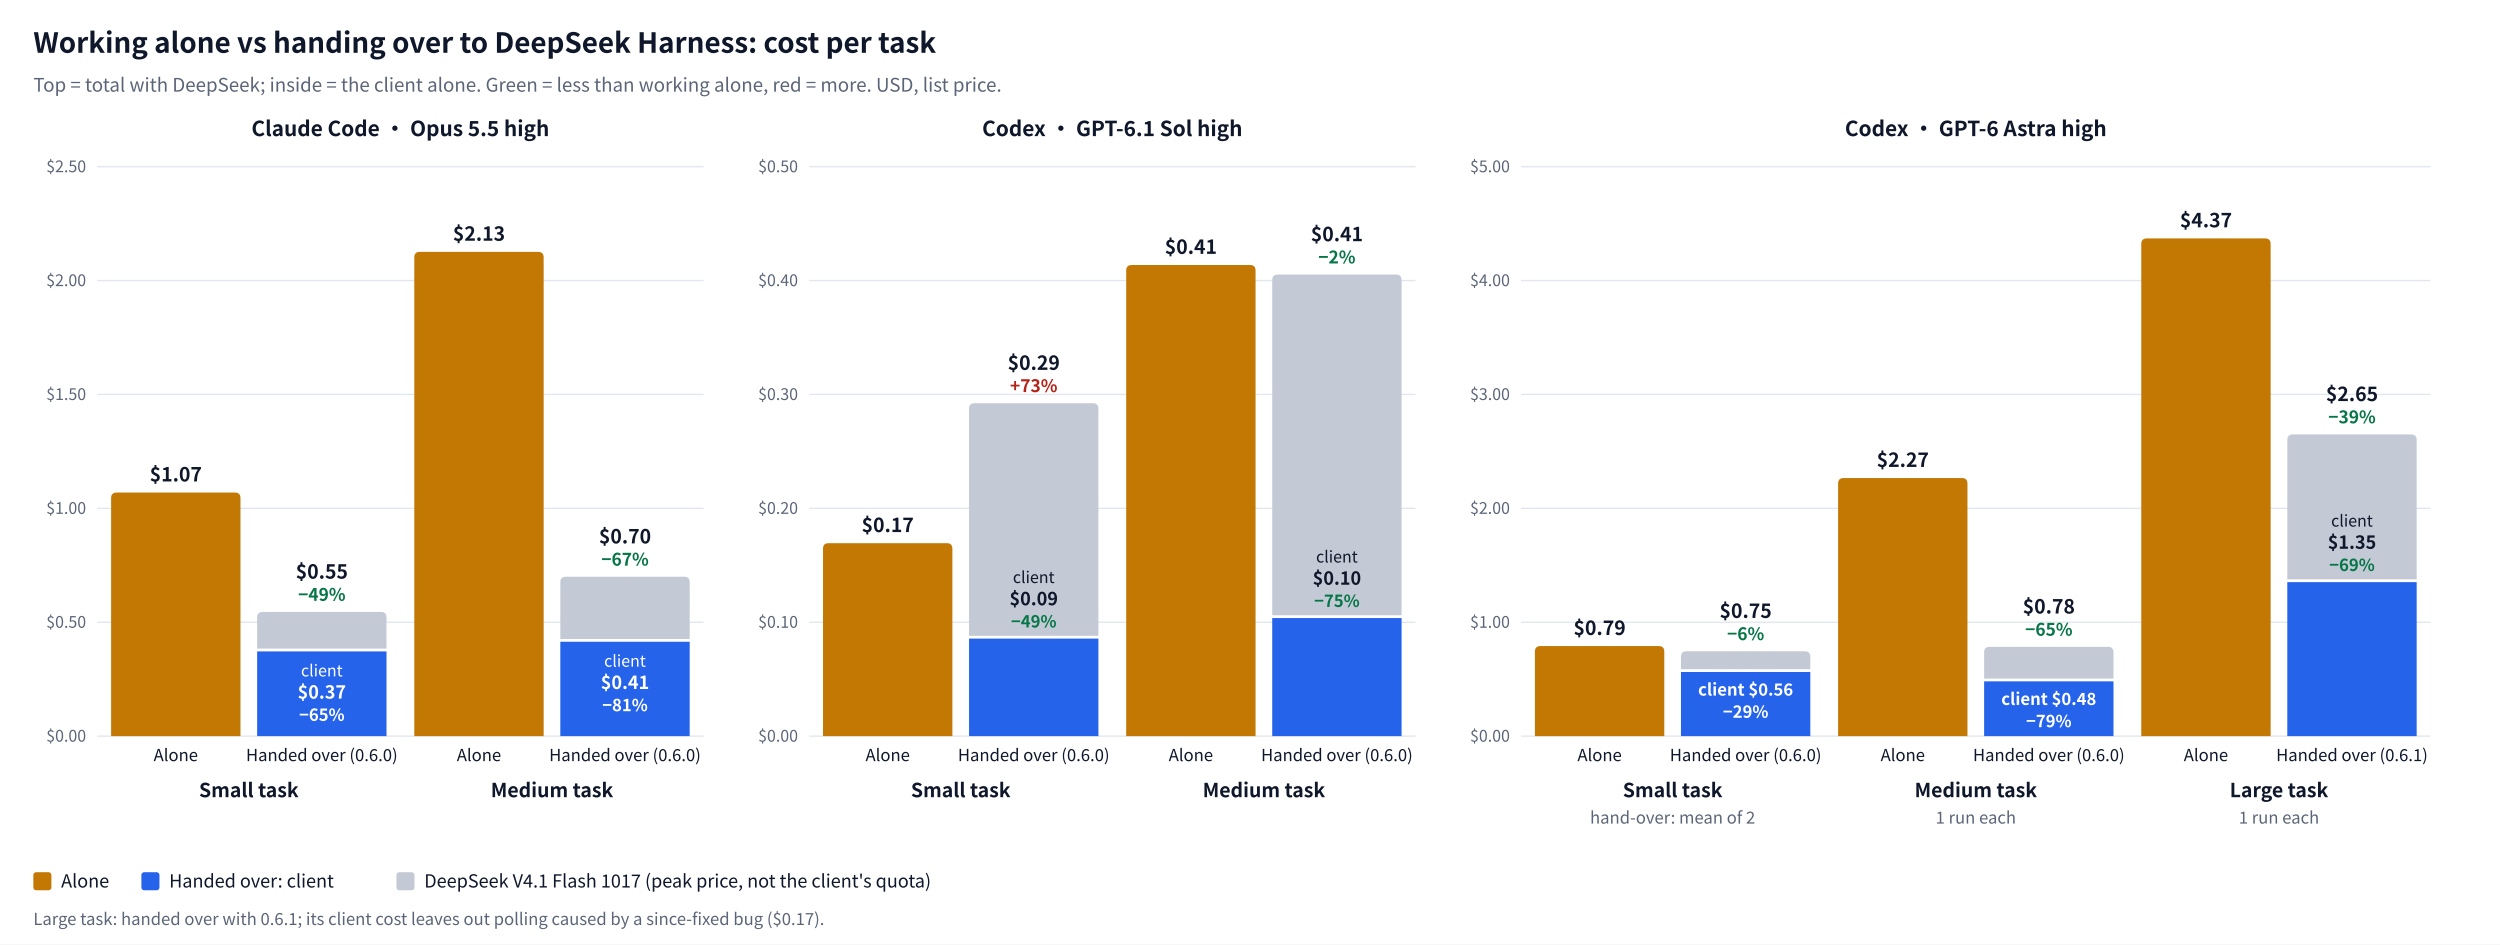
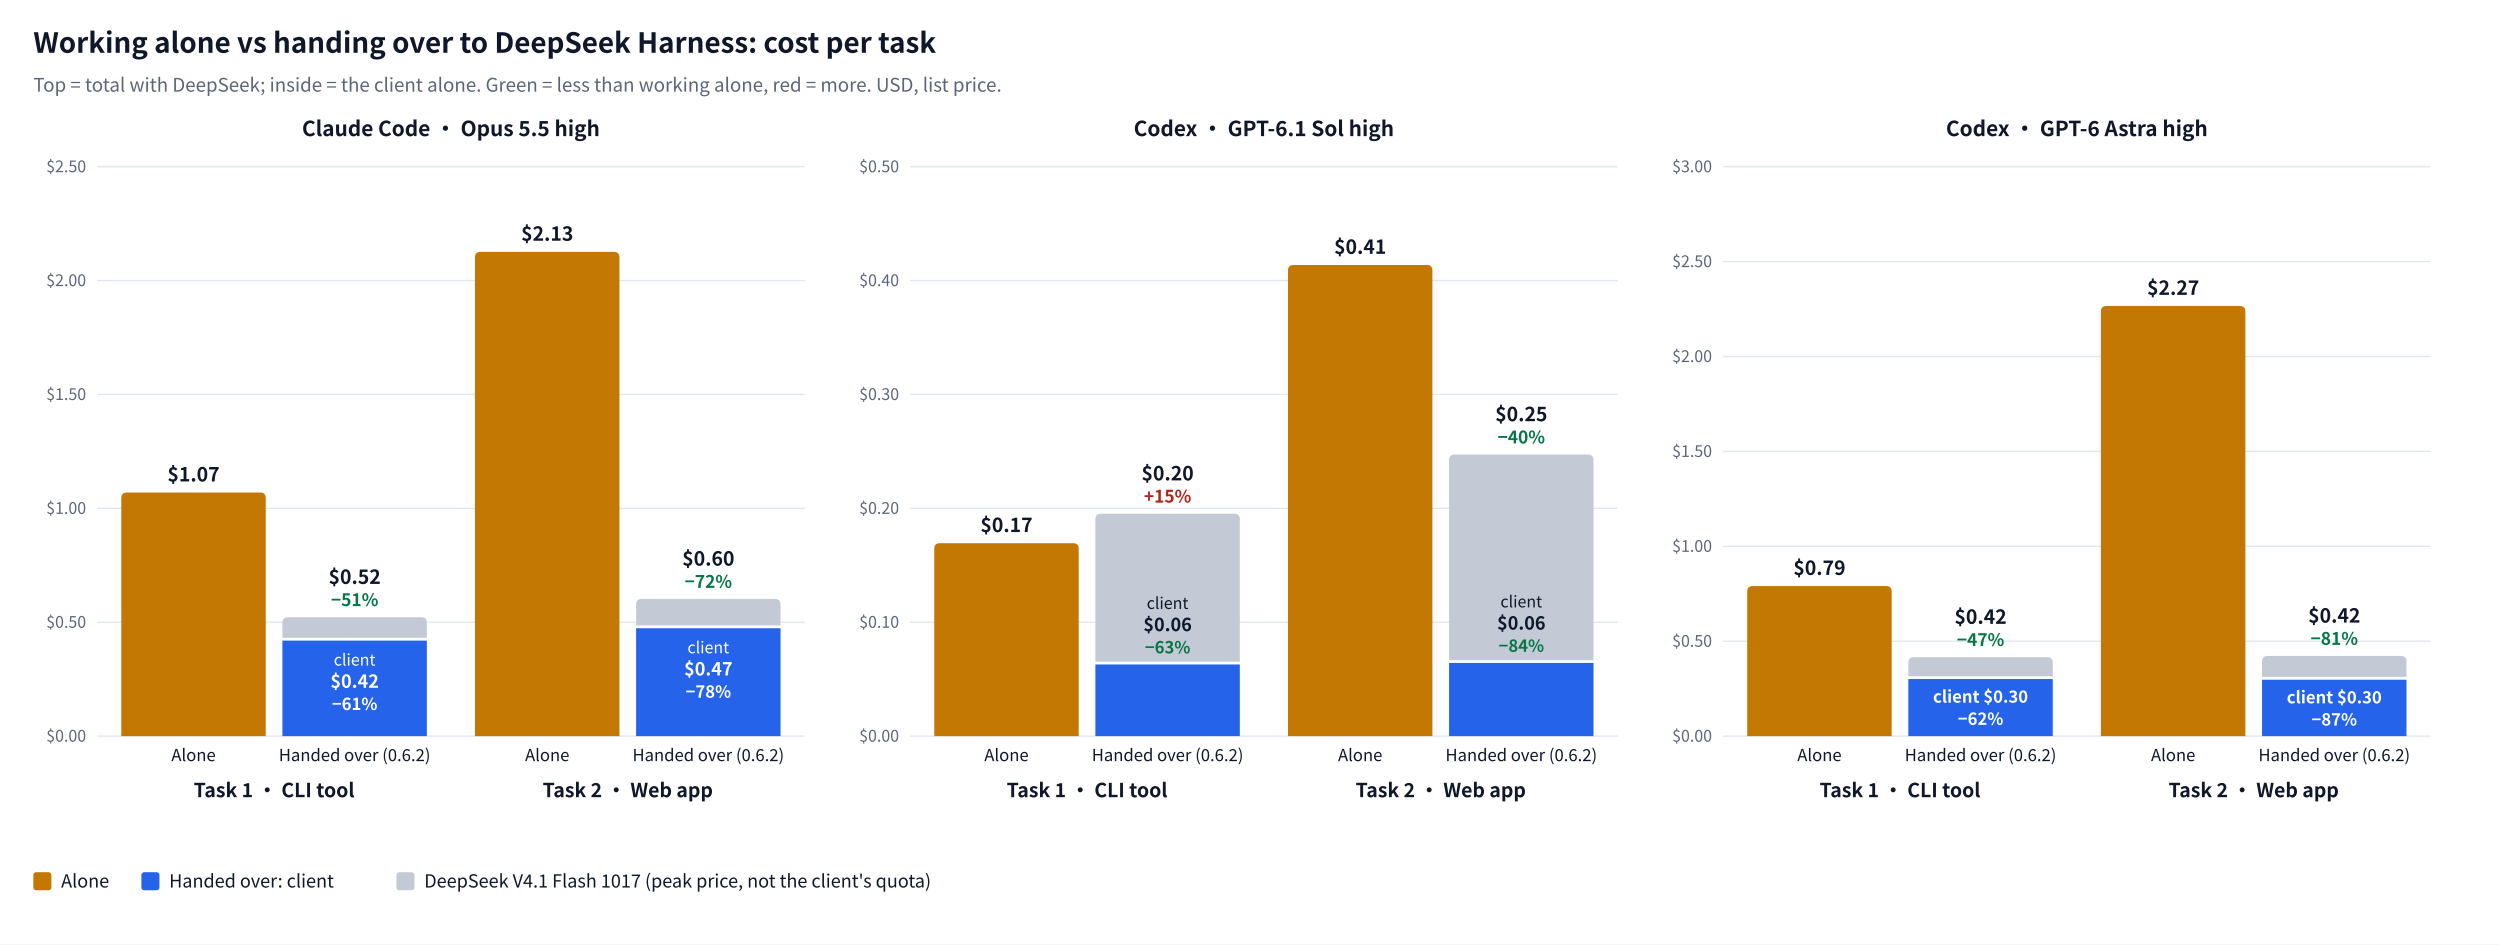
<svg xmlns="http://www.w3.org/2000/svg" width="1800" height="680" viewBox="0 0 1800 680" font-family="-apple-system, 'Segoe UI', 'PingFang SC', 'Noto Sans CJK SC', Helvetica, Arial, sans-serif">
  <rect width="1800" height="680" fill="#FFFFFF" />
  <text x="24" y="38" font-size="20" font-weight="600" fill="#0F172A">Working alone vs handing over to DeepSeek Harness: cost per task</text>
  <text x="24" y="66" font-size="13.5" fill="#5B6577">Top = total with DeepSeek; inside = the client alone. Green = less than working alone, red = more. USD, list price.</text>
-   <text x="288.286" y="98" font-size="15" font-weight="600" fill="#0F172A" text-anchor="middle">Claude Code · Opus 5.5 high</text>
-   <line x1="70" x2="506.571" y1="530" y2="530" stroke="#E2E7EF" />
+   <text x="324.667" y="98" font-size="15" font-weight="600" fill="#0F172A" text-anchor="middle">Claude Code · Opus 5.5 high</text>
+   <line x1="70" x2="579.333" y1="530" y2="530" stroke="#E2E7EF" />
  <text x="62" y="534" font-size="11.5" fill="#5B6577" text-anchor="end">$0.00</text>
-   <line x1="70" x2="506.571" y1="448" y2="448" stroke="#E2E7EF" />
+   <line x1="70" x2="579.333" y1="448" y2="448" stroke="#E2E7EF" />
  <text x="62" y="452" font-size="11.5" fill="#5B6577" text-anchor="end">$0.50</text>
-   <line x1="70" x2="506.571" y1="366" y2="366" stroke="#E2E7EF" />
+   <line x1="70" x2="579.333" y1="366" y2="366" stroke="#E2E7EF" />
  <text x="62" y="370" font-size="11.5" fill="#5B6577" text-anchor="end">$1.00</text>
-   <line x1="70" x2="506.571" y1="284" y2="284" stroke="#E2E7EF" />
+   <line x1="70" x2="579.333" y1="284" y2="284" stroke="#E2E7EF" />
  <text x="62" y="288" font-size="11.5" fill="#5B6577" text-anchor="end">$1.50</text>
-   <line x1="70" x2="506.571" y1="202" y2="202" stroke="#E2E7EF" />
+   <line x1="70" x2="579.333" y1="202" y2="202" stroke="#E2E7EF" />
  <text x="62" y="206" font-size="11.5" fill="#5B6577" text-anchor="end">$2.00</text>
-   <line x1="70" x2="506.571" y1="120" y2="120" stroke="#E2E7EF" />
+   <line x1="70" x2="579.333" y1="120" y2="120" stroke="#E2E7EF" />
  <text x="62" y="124" font-size="11.5" fill="#5B6577" text-anchor="end">$2.50</text>
-   <path d="M80,530 V358.635 Q80,354.635 84,354.635 H169.143 Q173.143,354.635 173.143,358.635 V530 Z" fill="#C27803" />
-   <text x="126.571" y="346.635" font-size="14" font-weight="600" fill="#0F172A" text-anchor="middle">$1.07</text>
-   <rect x="185.143" y="469.014" width="93.143" height="60.986" fill="#2563EB" />
-   <path d="M185.143,467.014 V444.606 Q185.143,440.606 189.143,440.606 H274.286 Q278.286,440.606 278.286,444.606 V467.014 Z" fill="#C3CAD5" />
-   <text x="231.714" y="416.606" font-size="14" font-weight="600" fill="#0F172A" text-anchor="middle">$0.55</text>
-   <text x="231.714" y="432.606" font-size="12.5" font-weight="600" fill="#067647" text-anchor="middle">−49%</text>
-   <text x="231.714" y="487.014" font-size="11.5" fill="#FFFFFF" text-anchor="middle">client</text>
-   <text x="231.714" y="503.014" font-size="13" font-weight="600" fill="#FFFFFF" text-anchor="middle">$0.37</text>
-   <text x="231.714" y="519.014" font-size="12" font-weight="700" fill="#FFFFFF" text-anchor="middle">−65%</text>
-   <text x="126.571" y="548" font-size="12" fill="#0F172A" text-anchor="middle">Alone</text>
-   <text x="231.714" y="548" font-size="12" fill="#0F172A" text-anchor="middle">Handed over (0.6.0)</text>
-   <text x="179.143" y="574" font-size="14" font-weight="600" fill="#0F172A" text-anchor="middle">Small task</text>
-   <path d="M298.286,530 V185.352 Q298.286,181.352 302.286,181.352 H387.429 Q391.429,181.352 391.429,185.352 V530 Z" fill="#C27803" />
-   <text x="344.857" y="173.352" font-size="14" font-weight="600" fill="#0F172A" text-anchor="middle">$2.13</text>
-   <rect x="403.429" y="462.06" width="93.143" height="67.94" fill="#2563EB" />
-   <path d="M403.429,460.06 V419.26 Q403.429,415.26 407.429,415.26 H492.571 Q496.571,415.26 496.571,419.26 V460.06 Z" fill="#C3CAD5" />
-   <text x="450" y="391.26" font-size="14" font-weight="600" fill="#0F172A" text-anchor="middle">$0.70</text>
-   <text x="450" y="407.26" font-size="12.5" font-weight="600" fill="#067647" text-anchor="middle">−67%</text>
-   <text x="450" y="480.06" font-size="11.5" fill="#FFFFFF" text-anchor="middle">client</text>
-   <text x="450" y="496.06" font-size="13" font-weight="600" fill="#FFFFFF" text-anchor="middle">$0.41</text>
-   <text x="450" y="512.06" font-size="12" font-weight="700" fill="#FFFFFF" text-anchor="middle">−81%</text>
-   <text x="344.857" y="548" font-size="12" fill="#0F172A" text-anchor="middle">Alone</text>
-   <text x="450" y="548" font-size="12" fill="#0F172A" text-anchor="middle">Handed over (0.6.0)</text>
-   <text x="397.429" y="574" font-size="14" font-weight="600" fill="#0F172A" text-anchor="middle">Medium task</text>
-   <text x="800.857" y="98" font-size="15" font-weight="600" fill="#0F172A" text-anchor="middle">Codex · GPT-6.1 Sol high</text>
-   <line x1="582.571" x2="1019.143" y1="530" y2="530" stroke="#E2E7EF" />
-   <text x="574.571" y="534" font-size="11.5" fill="#5B6577" text-anchor="end">$0.00</text>
-   <line x1="582.571" x2="1019.143" y1="448" y2="448" stroke="#E2E7EF" />
-   <text x="574.571" y="452" font-size="11.5" fill="#5B6577" text-anchor="end">$0.10</text>
-   <line x1="582.571" x2="1019.143" y1="366" y2="366" stroke="#E2E7EF" />
-   <text x="574.571" y="370" font-size="11.5" fill="#5B6577" text-anchor="end">$0.20</text>
-   <line x1="582.571" x2="1019.143" y1="284" y2="284" stroke="#E2E7EF" />
-   <text x="574.571" y="288" font-size="11.5" fill="#5B6577" text-anchor="end">$0.30</text>
-   <line x1="582.571" x2="1019.143" y1="202" y2="202" stroke="#E2E7EF" />
-   <text x="574.571" y="206" font-size="11.5" fill="#5B6577" text-anchor="end">$0.40</text>
-   <line x1="582.571" x2="1019.143" y1="120" y2="120" stroke="#E2E7EF" />
-   <text x="574.571" y="124" font-size="11.5" fill="#5B6577" text-anchor="end">$0.50</text>
-   <path d="M592.571,530 V395.095 Q592.571,391.095 596.571,391.095 H681.714 Q685.714,391.095 685.714,395.095 V530 Z" fill="#C27803" />
-   <text x="639.143" y="383.095" font-size="14" font-weight="600" fill="#0F172A" text-anchor="middle">$0.17</text>
-   <rect x="697.714" y="459.79" width="93.143" height="70.21" fill="#2563EB" />
-   <path d="M697.714,457.79 V294.307 Q697.714,290.307 701.714,290.307 H786.857 Q790.857,290.307 790.857,294.307 V457.79 Z" fill="#C3CAD5" />
-   <text x="744.286" y="266.307" font-size="14" font-weight="600" fill="#0F172A" text-anchor="middle">$0.29</text>
-   <text x="744.286" y="282.307" font-size="12.5" font-weight="600" fill="#B42318" text-anchor="middle">+73%</text>
-   <text x="744.286" y="419.79" font-size="11.5" fill="#0F172A" text-anchor="middle">client</text>
-   <text x="744.286" y="435.79" font-size="13" font-weight="600" fill="#0F172A" text-anchor="middle">$0.09</text>
-   <text x="744.286" y="451.79" font-size="12" font-weight="700" fill="#067647" text-anchor="middle">−49%</text>
-   <text x="639.143" y="548" font-size="12" fill="#0F172A" text-anchor="middle">Alone</text>
-   <text x="744.286" y="548" font-size="12" fill="#0F172A" text-anchor="middle">Handed over (0.6.0)</text>
-   <text x="691.714" y="574" font-size="14" font-weight="600" fill="#0F172A" text-anchor="middle">Small task</text>
-   <path d="M810.857,530 V194.807 Q810.857,190.807 814.857,190.807 H900 Q904,190.807 904,194.807 V530 Z" fill="#C27803" />
-   <text x="857.429" y="182.807" font-size="14" font-weight="600" fill="#0F172A" text-anchor="middle">$0.41</text>
-   <rect x="916" y="445.001" width="93.143" height="84.999" fill="#2563EB" />
-   <path d="M916,443.001 V201.675 Q916,197.675 920,197.675 H1005.143 Q1009.143,197.675 1009.143,201.675 V443.001 Z" fill="#C3CAD5" />
-   <text x="962.571" y="173.675" font-size="14" font-weight="600" fill="#0F172A" text-anchor="middle">$0.41</text>
-   <text x="962.571" y="189.675" font-size="12.5" font-weight="600" fill="#067647" text-anchor="middle">−2%</text>
-   <text x="962.571" y="405.001" font-size="11.5" fill="#0F172A" text-anchor="middle">client</text>
-   <text x="962.571" y="421.001" font-size="13" font-weight="600" fill="#0F172A" text-anchor="middle">$0.10</text>
-   <text x="962.571" y="437.001" font-size="12" font-weight="700" fill="#067647" text-anchor="middle">−75%</text>
-   <text x="857.429" y="548" font-size="12" fill="#0F172A" text-anchor="middle">Alone</text>
-   <text x="962.571" y="548" font-size="12" fill="#0F172A" text-anchor="middle">Handed over (0.6.0)</text>
-   <text x="910" y="574" font-size="14" font-weight="600" fill="#0F172A" text-anchor="middle">Medium task</text>
-   <text x="1422.571" y="98" font-size="15" font-weight="600" fill="#0F172A" text-anchor="middle">Codex · GPT-6 Astra high</text>
-   <line x1="1095.143" x2="1750" y1="530" y2="530" stroke="#E2E7EF" />
-   <text x="1087.143" y="534" font-size="11.5" fill="#5B6577" text-anchor="end">$0.00</text>
-   <line x1="1095.143" x2="1750" y1="448" y2="448" stroke="#E2E7EF" />
-   <text x="1087.143" y="452" font-size="11.5" fill="#5B6577" text-anchor="end">$1.00</text>
-   <line x1="1095.143" x2="1750" y1="366" y2="366" stroke="#E2E7EF" />
-   <text x="1087.143" y="370" font-size="11.5" fill="#5B6577" text-anchor="end">$2.00</text>
-   <line x1="1095.143" x2="1750" y1="284" y2="284" stroke="#E2E7EF" />
-   <text x="1087.143" y="288" font-size="11.5" fill="#5B6577" text-anchor="end">$3.00</text>
-   <line x1="1095.143" x2="1750" y1="202" y2="202" stroke="#E2E7EF" />
-   <text x="1087.143" y="206" font-size="11.5" fill="#5B6577" text-anchor="end">$4.00</text>
-   <line x1="1095.143" x2="1750" y1="120" y2="120" stroke="#E2E7EF" />
-   <text x="1087.143" y="124" font-size="11.5" fill="#5B6577" text-anchor="end">$5.00</text>
-   <path d="M1105.143,530 V469.178 Q1105.143,465.178 1109.143,465.178 H1194.286 Q1198.286,465.178 1198.286,469.178 V530 Z" fill="#C27803" />
-   <text x="1151.714" y="457.178" font-size="14" font-weight="600" fill="#0F172A" text-anchor="middle">$0.79</text>
-   <rect x="1210.286" y="483.822" width="93.143" height="46.178" fill="#2563EB" />
-   <path d="M1210.286,481.822 V472.9 Q1210.286,468.9 1214.286,468.9 H1299.429 Q1303.429,468.9 1303.429,472.9 V481.822 Z" fill="#C3CAD5" />
-   <text x="1256.857" y="444.9" font-size="14" font-weight="600" fill="#0F172A" text-anchor="middle">$0.75</text>
-   <text x="1256.857" y="460.9" font-size="12.5" font-weight="600" fill="#067647" text-anchor="middle">−6%</text>
-   <text x="1256.857" y="500.822" font-size="12" font-weight="600" fill="#FFFFFF" text-anchor="middle">client $0.56</text>
-   <text x="1256.857" y="516.822" font-size="12" font-weight="700" fill="#FFFFFF" text-anchor="middle">−29%</text>
-   <text x="1151.714" y="548" font-size="12" fill="#0F172A" text-anchor="middle">Alone</text>
-   <text x="1256.857" y="548" font-size="12" fill="#0F172A" text-anchor="middle">Handed over (0.6.0)</text>
-   <text x="1204.286" y="574" font-size="14" font-weight="600" fill="#0F172A" text-anchor="middle">Small task</text>
-   <text x="1204.286" y="593" font-size="12" fill="#5B6577" text-anchor="middle">hand-over: mean of 2</text>
-   <path d="M1323.429,530 V348.19 Q1323.429,344.19 1327.429,344.19 H1412.571 Q1416.571,344.19 1416.571,348.19 V530 Z" fill="#C27803" />
-   <text x="1370" y="336.19" font-size="14" font-weight="600" fill="#0F172A" text-anchor="middle">$2.27</text>
-   <rect x="1428.571" y="490.57" width="93.143" height="39.43" fill="#2563EB" />
-   <path d="M1428.571,488.57 V469.724 Q1428.571,465.724 1432.571,465.724 H1517.714 Q1521.714,465.724 1521.714,469.724 V488.57 Z" fill="#C3CAD5" />
-   <text x="1475.143" y="441.724" font-size="14" font-weight="600" fill="#0F172A" text-anchor="middle">$0.78</text>
-   <text x="1475.143" y="457.724" font-size="12.5" font-weight="600" fill="#067647" text-anchor="middle">−65%</text>
-   <text x="1475.143" y="507.57" font-size="12" font-weight="600" fill="#FFFFFF" text-anchor="middle">client $0.48</text>
-   <text x="1475.143" y="523.57" font-size="12" font-weight="700" fill="#FFFFFF" text-anchor="middle">−79%</text>
-   <text x="1370" y="548" font-size="12" fill="#0F172A" text-anchor="middle">Alone</text>
-   <text x="1475.143" y="548" font-size="12" fill="#0F172A" text-anchor="middle">Handed over (0.6.0)</text>
-   <text x="1422.571" y="574" font-size="14" font-weight="600" fill="#0F172A" text-anchor="middle">Medium task</text>
-   <text x="1422.571" y="593" font-size="12" fill="#5B6577" text-anchor="middle">1 run each</text>
-   <path d="M1541.714,530 V175.66 Q1541.714,171.66 1545.714,171.66 H1630.857 Q1634.857,171.66 1634.857,175.66 V530 Z" fill="#C27803" />
-   <text x="1588.286" y="163.66" font-size="14" font-weight="600" fill="#0F172A" text-anchor="middle">$4.37</text>
-   <rect x="1646.857" y="419.136" width="93.143" height="110.864" fill="#2563EB" />
-   <path d="M1646.857,417.136 V316.782 Q1646.857,312.782 1650.857,312.782 H1736 Q1740,312.782 1740,316.782 V417.136 Z" fill="#C3CAD5" />
-   <text x="1693.429" y="288.782" font-size="14" font-weight="600" fill="#0F172A" text-anchor="middle">$2.65</text>
-   <text x="1693.429" y="304.782" font-size="12.5" font-weight="600" fill="#067647" text-anchor="middle">−39%</text>
-   <text x="1693.429" y="379.136" font-size="11.5" fill="#0F172A" text-anchor="middle">client</text>
-   <text x="1693.429" y="395.136" font-size="13" font-weight="600" fill="#0F172A" text-anchor="middle">$1.35</text>
-   <text x="1693.429" y="411.136" font-size="12" font-weight="700" fill="#067647" text-anchor="middle">−69%</text>
-   <text x="1588.286" y="548" font-size="12" fill="#0F172A" text-anchor="middle">Alone</text>
-   <text x="1693.429" y="548" font-size="12" fill="#0F172A" text-anchor="middle">Handed over (0.6.1)</text>
-   <text x="1640.857" y="574" font-size="14" font-weight="600" fill="#0F172A" text-anchor="middle">Large task</text>
-   <text x="1640.857" y="593" font-size="12" fill="#5B6577" text-anchor="middle">1 run each</text>
+   <path d="M87.333,530 V358.635 Q87.333,354.635 91.333,354.635 H187.333 Q191.333,354.635 191.333,358.635 V530 Z" fill="#C27803" />
+   <text x="139.333" y="346.635" font-size="14" font-weight="600" fill="#0F172A" text-anchor="middle">$1.07</text>
+   <rect x="203.333" y="461.218" width="104" height="68.782" fill="#2563EB" />
+   <path d="M203.333,459.218 V448.412 Q203.333,444.412 207.333,444.412 H303.333 Q307.333,444.412 307.333,448.412 V459.218 Z" fill="#C3CAD5" />
+   <text x="255.333" y="420.412" font-size="14" font-weight="600" fill="#0F172A" text-anchor="middle">$0.52</text>
+   <text x="255.333" y="436.412" font-size="12.5" font-weight="600" fill="#067647" text-anchor="middle">−51%</text>
+   <text x="255.333" y="479.218" font-size="11.5" fill="#FFFFFF" text-anchor="middle">client</text>
+   <text x="255.333" y="495.218" font-size="13" font-weight="600" fill="#FFFFFF" text-anchor="middle">$0.42</text>
+   <text x="255.333" y="511.218" font-size="12" font-weight="700" fill="#FFFFFF" text-anchor="middle">−61%</text>
+   <text x="139.333" y="548" font-size="12" fill="#0F172A" text-anchor="middle">Alone</text>
+   <text x="255.333" y="548" font-size="12" fill="#0F172A" text-anchor="middle">Handed over (0.6.2)</text>
+   <text x="197.333" y="574" font-size="14" font-weight="600" fill="#0F172A" text-anchor="middle">Task 1 · CLI tool</text>
+   <path d="M342,530 V185.352 Q342,181.352 346,181.352 H442 Q446,181.352 446,185.352 V530 Z" fill="#C27803" />
+   <text x="394" y="173.352" font-size="14" font-weight="600" fill="#0F172A" text-anchor="middle">$2.13</text>
+   <rect x="458" y="452.346" width="104" height="77.654" fill="#2563EB" />
+   <path d="M458,450.346 V435.252 Q458,431.252 462,431.252 H558 Q562,431.252 562,435.252 V450.346 Z" fill="#C3CAD5" />
+   <text x="510" y="407.252" font-size="14" font-weight="600" fill="#0F172A" text-anchor="middle">$0.60</text>
+   <text x="510" y="423.252" font-size="12.5" font-weight="600" fill="#067647" text-anchor="middle">−72%</text>
+   <text x="510" y="470.346" font-size="11.5" fill="#FFFFFF" text-anchor="middle">client</text>
+   <text x="510" y="486.346" font-size="13" font-weight="600" fill="#FFFFFF" text-anchor="middle">$0.47</text>
+   <text x="510" y="502.346" font-size="12" font-weight="700" fill="#FFFFFF" text-anchor="middle">−78%</text>
+   <text x="394" y="548" font-size="12" fill="#0F172A" text-anchor="middle">Alone</text>
+   <text x="510" y="548" font-size="12" fill="#0F172A" text-anchor="middle">Handed over (0.6.2)</text>
+   <text x="452" y="574" font-size="14" font-weight="600" fill="#0F172A" text-anchor="middle">Task 2 · Web app</text>
+   <text x="910" y="98" font-size="15" font-weight="600" fill="#0F172A" text-anchor="middle">Codex · GPT-6.1 Sol high</text>
+   <line x1="655.333" x2="1164.667" y1="530" y2="530" stroke="#E2E7EF" />
+   <text x="647.333" y="534" font-size="11.5" fill="#5B6577" text-anchor="end">$0.00</text>
+   <line x1="655.333" x2="1164.667" y1="448" y2="448" stroke="#E2E7EF" />
+   <text x="647.333" y="452" font-size="11.5" fill="#5B6577" text-anchor="end">$0.10</text>
+   <line x1="655.333" x2="1164.667" y1="366" y2="366" stroke="#E2E7EF" />
+   <text x="647.333" y="370" font-size="11.5" fill="#5B6577" text-anchor="end">$0.20</text>
+   <line x1="655.333" x2="1164.667" y1="284" y2="284" stroke="#E2E7EF" />
+   <text x="647.333" y="288" font-size="11.5" fill="#5B6577" text-anchor="end">$0.30</text>
+   <line x1="655.333" x2="1164.667" y1="202" y2="202" stroke="#E2E7EF" />
+   <text x="647.333" y="206" font-size="11.5" fill="#5B6577" text-anchor="end">$0.40</text>
+   <line x1="655.333" x2="1164.667" y1="120" y2="120" stroke="#E2E7EF" />
+   <text x="647.333" y="124" font-size="11.5" fill="#5B6577" text-anchor="end">$0.50</text>
+   <path d="M672.667,530 V395.095 Q672.667,391.095 676.667,391.095 H772.667 Q776.667,391.095 776.667,395.095 V530 Z" fill="#C27803" />
+   <text x="724.667" y="383.095" font-size="14" font-weight="600" fill="#0F172A" text-anchor="middle">$0.17</text>
+   <rect x="788.667" y="478.424" width="104" height="51.576" fill="#2563EB" />
+   <path d="M788.667,476.424 V373.881 Q788.667,369.881 792.667,369.881 H888.667 Q892.667,369.881 892.667,373.881 V476.424 Z" fill="#C3CAD5" />
+   <text x="840.667" y="345.881" font-size="14" font-weight="600" fill="#0F172A" text-anchor="middle">$0.20</text>
+   <text x="840.667" y="361.881" font-size="12.5" font-weight="600" fill="#B42318" text-anchor="middle">+15%</text>
+   <text x="840.667" y="438.424" font-size="11.5" fill="#0F172A" text-anchor="middle">client</text>
+   <text x="840.667" y="454.424" font-size="13" font-weight="600" fill="#0F172A" text-anchor="middle">$0.06</text>
+   <text x="840.667" y="470.424" font-size="12" font-weight="700" fill="#067647" text-anchor="middle">−63%</text>
+   <text x="724.667" y="548" font-size="12" fill="#0F172A" text-anchor="middle">Alone</text>
+   <text x="840.667" y="548" font-size="12" fill="#0F172A" text-anchor="middle">Handed over (0.6.2)</text>
+   <text x="782.667" y="574" font-size="14" font-weight="600" fill="#0F172A" text-anchor="middle">Task 1 · CLI tool</text>
+   <path d="M927.333,530 V194.807 Q927.333,190.807 931.333,190.807 H1027.333 Q1031.333,190.807 1031.333,194.807 V530 Z" fill="#C27803" />
+   <text x="979.333" y="182.807" font-size="14" font-weight="600" fill="#0F172A" text-anchor="middle">$0.41</text>
+   <rect x="1043.333" y="477.317" width="104" height="52.683" fill="#2563EB" />
+   <path d="M1043.333,475.317 V331.276 Q1043.333,327.276 1047.333,327.276 H1143.333 Q1147.333,327.276 1147.333,331.276 V475.317 Z" fill="#C3CAD5" />
+   <text x="1095.333" y="303.276" font-size="14" font-weight="600" fill="#0F172A" text-anchor="middle">$0.25</text>
+   <text x="1095.333" y="319.276" font-size="12.5" font-weight="600" fill="#067647" text-anchor="middle">−40%</text>
+   <text x="1095.333" y="437.317" font-size="11.5" fill="#0F172A" text-anchor="middle">client</text>
+   <text x="1095.333" y="453.317" font-size="13" font-weight="600" fill="#0F172A" text-anchor="middle">$0.06</text>
+   <text x="1095.333" y="469.317" font-size="12" font-weight="700" fill="#067647" text-anchor="middle">−84%</text>
+   <text x="979.333" y="548" font-size="12" fill="#0F172A" text-anchor="middle">Alone</text>
+   <text x="1095.333" y="548" font-size="12" fill="#0F172A" text-anchor="middle">Handed over (0.6.2)</text>
+   <text x="1037.333" y="574" font-size="14" font-weight="600" fill="#0F172A" text-anchor="middle">Task 2 · Web app</text>
+   <text x="1495.333" y="98" font-size="15" font-weight="600" fill="#0F172A" text-anchor="middle">Codex · GPT-6 Astra high</text>
+   <line x1="1240.667" x2="1750" y1="530" y2="530" stroke="#E2E7EF" />
+   <text x="1232.667" y="534" font-size="11.5" fill="#5B6577" text-anchor="end">$0.00</text>
+   <line x1="1240.667" x2="1750" y1="461.667" y2="461.667" stroke="#E2E7EF" />
+   <text x="1232.667" y="465.667" font-size="11.5" fill="#5B6577" text-anchor="end">$0.50</text>
+   <line x1="1240.667" x2="1750" y1="393.333" y2="393.333" stroke="#E2E7EF" />
+   <text x="1232.667" y="397.333" font-size="11.5" fill="#5B6577" text-anchor="end">$1.00</text>
+   <line x1="1240.667" x2="1750" y1="325" y2="325" stroke="#E2E7EF" />
+   <text x="1232.667" y="329" font-size="11.5" fill="#5B6577" text-anchor="end">$1.50</text>
+   <line x1="1240.667" x2="1750" y1="256.667" y2="256.667" stroke="#E2E7EF" />
+   <text x="1232.667" y="260.667" font-size="11.5" fill="#5B6577" text-anchor="end">$2.00</text>
+   <line x1="1240.667" x2="1750" y1="188.333" y2="188.333" stroke="#E2E7EF" />
+   <text x="1232.667" y="192.333" font-size="11.5" fill="#5B6577" text-anchor="end">$2.50</text>
+   <line x1="1240.667" x2="1750" y1="120" y2="120" stroke="#E2E7EF" />
+   <text x="1232.667" y="124" font-size="11.5" fill="#5B6577" text-anchor="end">$3.00</text>
+   <path d="M1258,530 V425.964 Q1258,421.964 1262,421.964 H1358 Q1362,421.964 1362,425.964 V530 Z" fill="#C27803" />
+   <text x="1310" y="413.964" font-size="14" font-weight="600" fill="#0F172A" text-anchor="middle">$0.79</text>
+   <rect x="1374" y="488.909" width="104" height="41.091" fill="#2563EB" />
+   <path d="M1374,486.909 V477.161 Q1374,473.161 1378,473.161 H1474 Q1478,473.161 1478,477.161 V486.909 Z" fill="#C3CAD5" />
+   <text x="1426" y="449.161" font-size="14" font-weight="600" fill="#0F172A" text-anchor="middle">$0.42</text>
+   <text x="1426" y="465.161" font-size="12.5" font-weight="600" fill="#067647" text-anchor="middle">−47%</text>
+   <text x="1426" y="505.909" font-size="12" font-weight="600" fill="#FFFFFF" text-anchor="middle">client $0.30</text>
+   <text x="1426" y="521.909" font-size="12" font-weight="700" fill="#FFFFFF" text-anchor="middle">−62%</text>
+   <text x="1310" y="548" font-size="12" fill="#0F172A" text-anchor="middle">Alone</text>
+   <text x="1426" y="548" font-size="12" fill="#0F172A" text-anchor="middle">Handed over (0.6.2)</text>
+   <text x="1368" y="574" font-size="14" font-weight="600" fill="#0F172A" text-anchor="middle">Task 1 · CLI tool</text>
+   <path d="M1512.667,530 V224.317 Q1512.667,220.317 1516.667,220.317 H1612.667 Q1616.667,220.317 1616.667,224.317 V530 Z" fill="#C27803" />
+   <text x="1564.667" y="212.317" font-size="14" font-weight="600" fill="#0F172A" text-anchor="middle">$2.27</text>
+   <rect x="1628.667" y="489.402" width="104" height="40.598" fill="#2563EB" />
+   <path d="M1628.667,487.402 V476.294 Q1628.667,472.294 1632.667,472.294 H1728.667 Q1732.667,472.294 1732.667,476.294 V487.402 Z" fill="#C3CAD5" />
+   <text x="1680.667" y="448.294" font-size="14" font-weight="600" fill="#0F172A" text-anchor="middle">$0.42</text>
+   <text x="1680.667" y="464.294" font-size="12.5" font-weight="600" fill="#067647" text-anchor="middle">−81%</text>
+   <text x="1680.667" y="506.402" font-size="12" font-weight="600" fill="#FFFFFF" text-anchor="middle">client $0.30</text>
+   <text x="1680.667" y="522.402" font-size="12" font-weight="700" fill="#FFFFFF" text-anchor="middle">−87%</text>
+   <text x="1564.667" y="548" font-size="12" fill="#0F172A" text-anchor="middle">Alone</text>
+   <text x="1680.667" y="548" font-size="12" fill="#0F172A" text-anchor="middle">Handed over (0.6.2)</text>
+   <text x="1622.667" y="574" font-size="14" font-weight="600" fill="#0F172A" text-anchor="middle">Task 2 · Web app</text>
  <rect x="24" y="628" width="13" height="13" rx="2" fill="#C27803" />
  <text x="44" y="639" font-size="13" fill="#0F172A">Alone</text>
  <rect x="101.8" y="628" width="13" height="13" rx="2" fill="#2563EB" />
  <text x="121.8" y="639" font-size="13" fill="#0F172A">Handed over: client</text>
  <rect x="285.44" y="628" width="13" height="13" rx="2" fill="#C3CAD5" />
  <text x="305.44" y="639" font-size="13" fill="#0F172A">DeepSeek V4.1 Flash 1017 (peak price, not the client's quota)</text>
-   <text x="24" y="666" font-size="12" fill="#5B6577">Large task: handed over with 0.6.1; its client cost leaves out polling caused by a since-fixed bug ($0.17).</text>
</svg>
